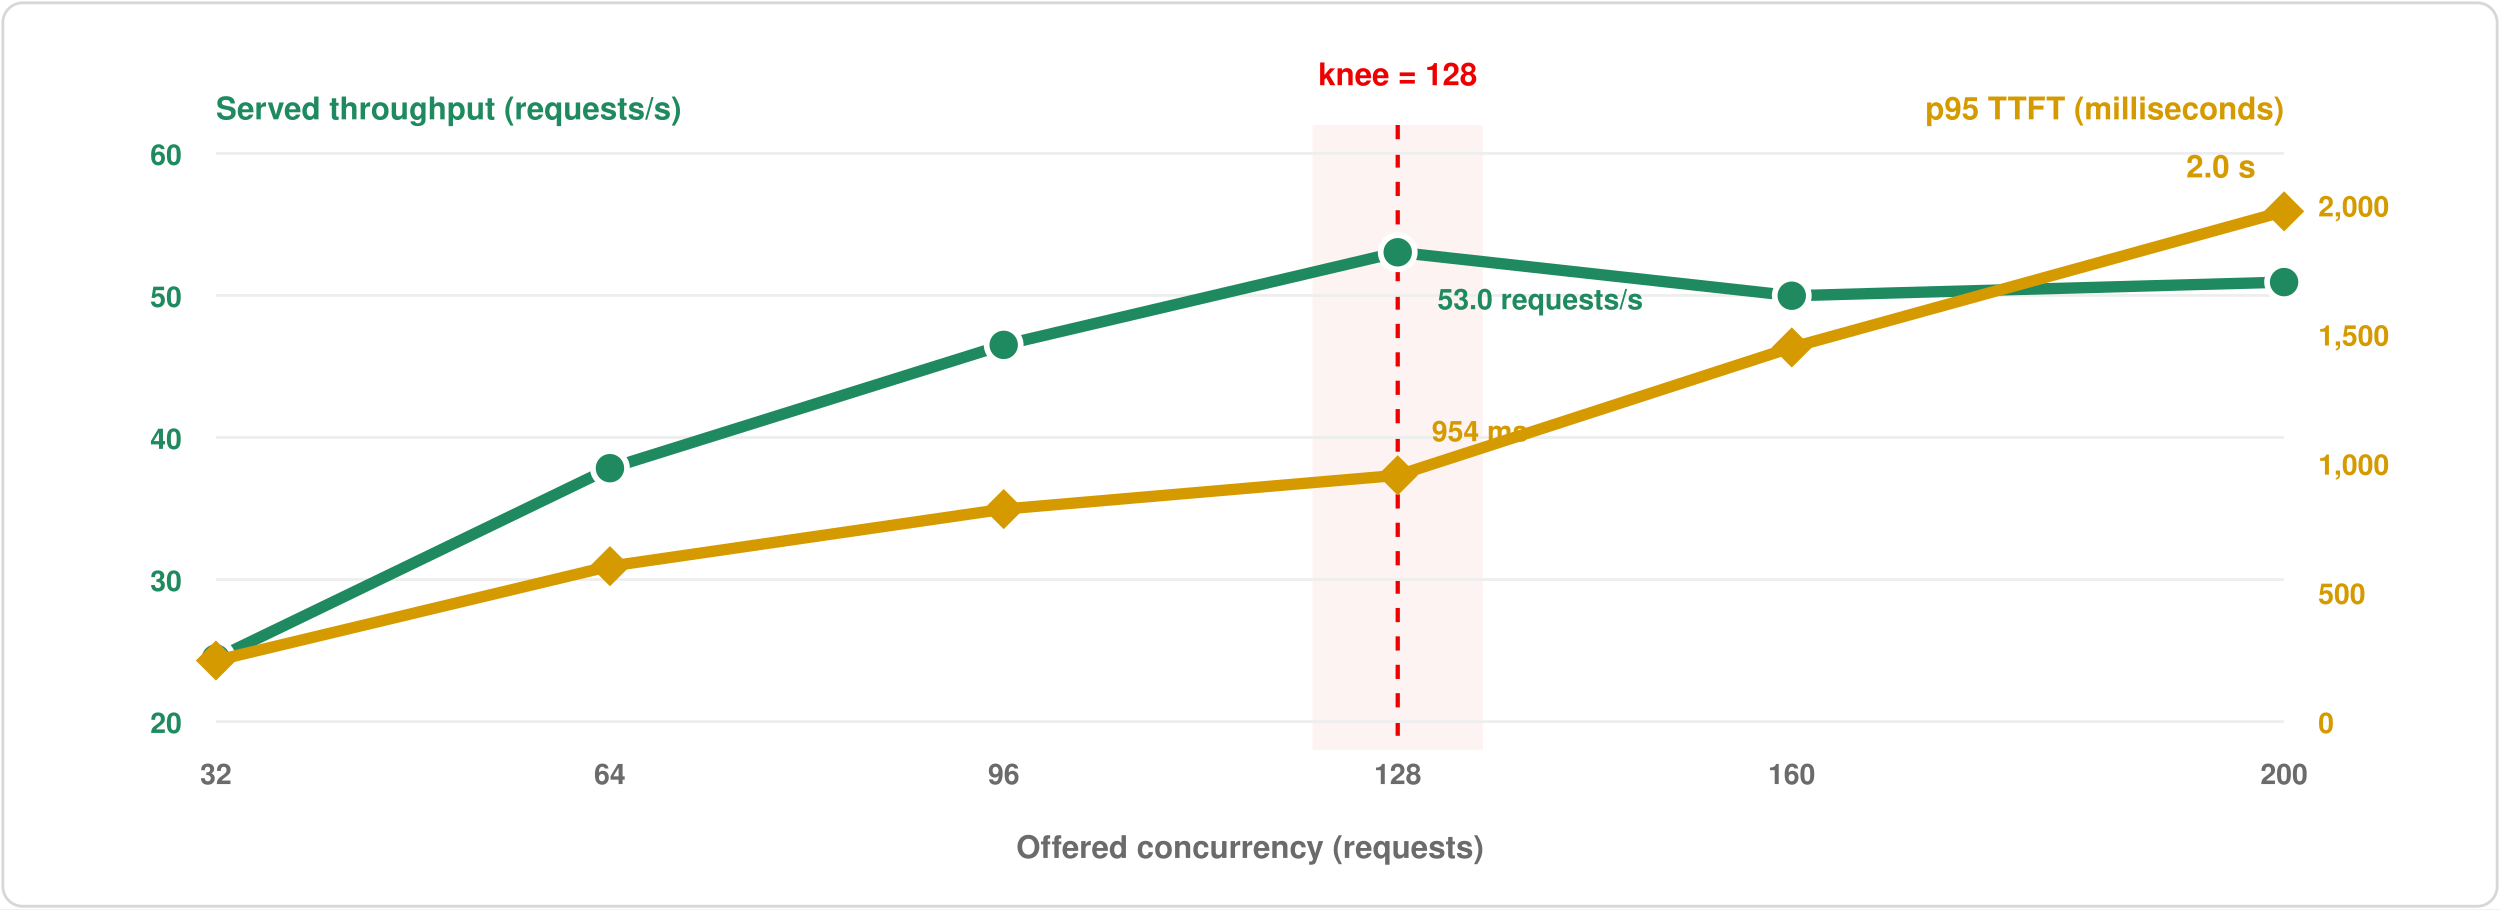
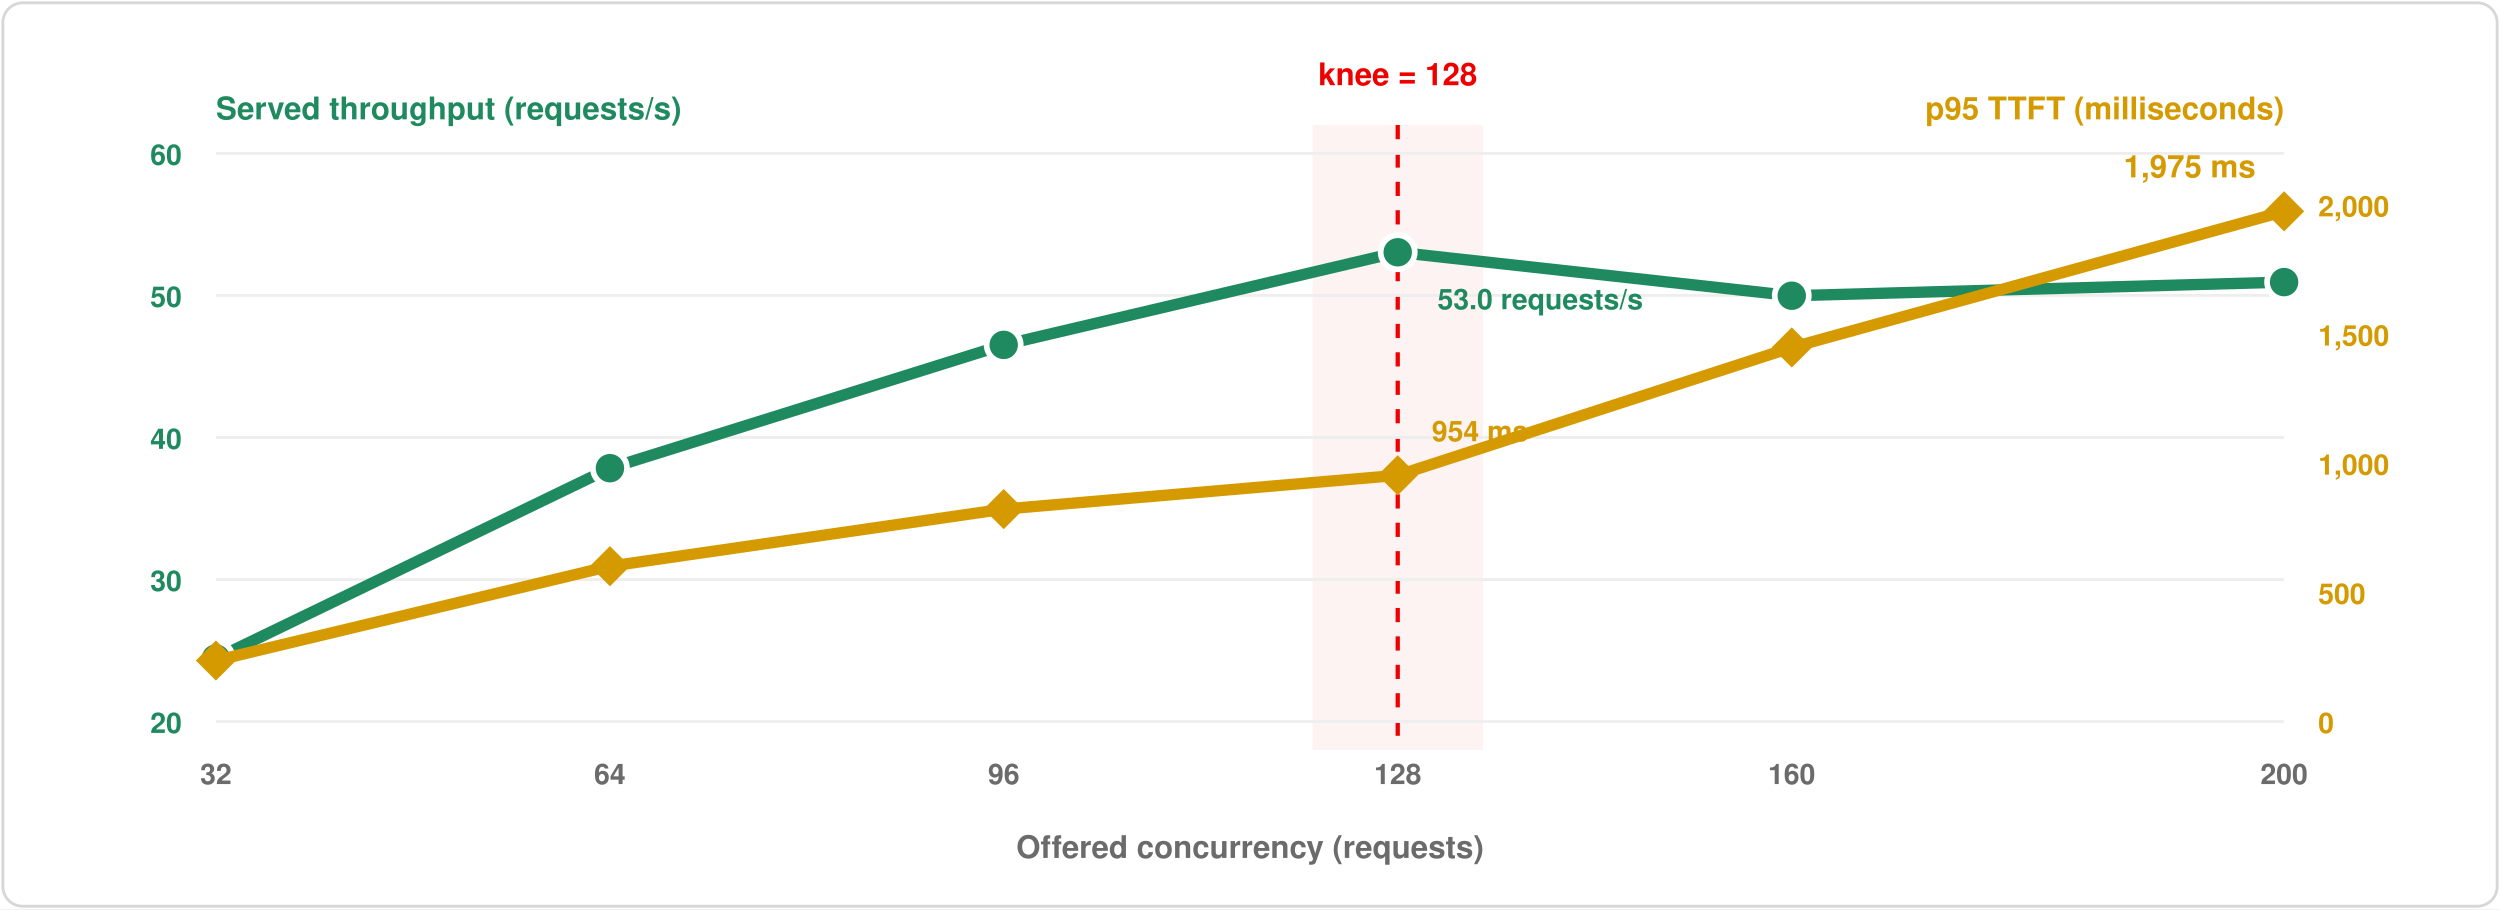
<svg xmlns="http://www.w3.org/2000/svg" viewBox="0 0 880 320" role="img" aria-label="Across two concurrency-sweep passes, served throughput peaked near 128 concurrent requests while p95 time to first token continued to rise at higher limits.">
  <rect width="880" height="320" fill="#ffffff" />
  <rect x="1" y="1" width="878" height="318" rx="7" fill="#ffffff" stroke="#d7d7d7" />
  <rect x="462.0" y="44.0" width="60" height="220.0" fill="#ee0000" opacity="0.05" />
  <line x1="492.0" y1="44.0" x2="492.0" y2="264.0" stroke="#ee0000" stroke-width="1.5" stroke-dasharray="5 5" />
  <text x="492.0" y="30" font-family="-apple-system,BlinkMacSystemFont,Segoe UI,Helvetica,Arial,sans-serif" font-size="11" font-weight="800" fill="#ee0000" text-anchor="middle">knee = 128</text>
  <line x1="76.0" y1="254.0" x2="804.0" y2="254.0" stroke="#eeeeee" />
  <text x="64.0" y="258.0" font-family="-apple-system,BlinkMacSystemFont,Segoe UI,Helvetica,Arial,sans-serif" font-size="10" font-weight="650" fill="#1f8a5f" text-anchor="end">20</text>
  <line x1="76.0" y1="204.0" x2="804.0" y2="204.0" stroke="#eeeeee" />
  <text x="64.0" y="208.0" font-family="-apple-system,BlinkMacSystemFont,Segoe UI,Helvetica,Arial,sans-serif" font-size="10" font-weight="650" fill="#1f8a5f" text-anchor="end">30</text>
  <line x1="76.0" y1="154.0" x2="804.0" y2="154.0" stroke="#eeeeee" />
  <text x="64.0" y="158.0" font-family="-apple-system,BlinkMacSystemFont,Segoe UI,Helvetica,Arial,sans-serif" font-size="10" font-weight="650" fill="#1f8a5f" text-anchor="end">40</text>
  <line x1="76.0" y1="104.0" x2="804.0" y2="104.0" stroke="#eeeeee" />
  <text x="64.0" y="108.0" font-family="-apple-system,BlinkMacSystemFont,Segoe UI,Helvetica,Arial,sans-serif" font-size="10" font-weight="650" fill="#1f8a5f" text-anchor="end">50</text>
  <line x1="76.0" y1="54.0" x2="804.0" y2="54.0" stroke="#eeeeee" />
  <text x="64.0" y="58.0" font-family="-apple-system,BlinkMacSystemFont,Segoe UI,Helvetica,Arial,sans-serif" font-size="10" font-weight="650" fill="#1f8a5f" text-anchor="end">60</text>
  <text x="816.0" y="258.0" font-family="-apple-system,BlinkMacSystemFont,Segoe UI,Helvetica,Arial,sans-serif" font-size="10" font-weight="650" fill="#d59a00" text-anchor="start">0</text>
  <text x="816.0" y="212.545" font-family="-apple-system,BlinkMacSystemFont,Segoe UI,Helvetica,Arial,sans-serif" font-size="10" font-weight="650" fill="#d59a00" text-anchor="start">500</text>
  <text x="816.0" y="167.091" font-family="-apple-system,BlinkMacSystemFont,Segoe UI,Helvetica,Arial,sans-serif" font-size="10" font-weight="650" fill="#d59a00" text-anchor="start">1,000</text>
  <text x="816.0" y="121.636" font-family="-apple-system,BlinkMacSystemFont,Segoe UI,Helvetica,Arial,sans-serif" font-size="10" font-weight="650" fill="#d59a00" text-anchor="start">1,500</text>
  <text x="816.0" y="76.182" font-family="-apple-system,BlinkMacSystemFont,Segoe UI,Helvetica,Arial,sans-serif" font-size="10" font-weight="650" fill="#d59a00" text-anchor="start">2,000</text>
  <text x="76.0" y="42" font-family="-apple-system,BlinkMacSystemFont,Segoe UI,Helvetica,Arial,sans-serif" font-size="11" font-weight="750" fill="#1f8a5f" text-anchor="start">Served throughput (requests/s)</text>
  <text x="804.0" y="42" font-family="-apple-system,BlinkMacSystemFont,Segoe UI,Helvetica,Arial,sans-serif" font-size="11" font-weight="750" fill="#d59a00" text-anchor="end">p95 TTFT (milliseconds)</text>
  <polyline points="76.0,231.8 214.7,164.8 353.3,121.4 492.0,88.8 630.7,104.1 804.0,99.3" fill="none" stroke="#1f8a5f" stroke-width="4" />
  <circle cx="76.0" cy="231.8" r="6" fill="#1f8a5f" stroke="#ffffff" stroke-width="2" />
  <circle cx="214.7" cy="164.8" r="6" fill="#1f8a5f" stroke="#ffffff" stroke-width="2" />
  <circle cx="353.3" cy="121.4" r="6" fill="#1f8a5f" stroke="#ffffff" stroke-width="2" />
  <circle cx="492.0" cy="88.8" r="6" fill="#1f8a5f" stroke="#ffffff" stroke-width="2" />
  <circle cx="630.7" cy="104.1" r="6" fill="#1f8a5f" stroke="#ffffff" stroke-width="2" />
  <circle cx="804.0" cy="99.3" r="6" fill="#1f8a5f" stroke="#ffffff" stroke-width="2" />
  <text x="506.0" y="108.847" font-family="-apple-system,BlinkMacSystemFont,Segoe UI,Helvetica,Arial,sans-serif" font-size="10" font-weight="800" fill="#1f8a5f" text-anchor="start">53.0 requests/s</text>
  <polyline points="76.0,232.5 214.7,199.3 353.3,179.2 492.0,167.3 630.7,122.3 804.0,74.4" fill="none" stroke="#d59a00" stroke-width="4" />
  <rect x="71.0" y="227.5" width="10" height="10" fill="#d59a00" transform="rotate(45 76.0 232.5)" />
  <rect x="209.7" y="194.3" width="10" height="10" fill="#d59a00" transform="rotate(45 214.7 199.3)" />
  <rect x="348.3" y="174.2" width="10" height="10" fill="#d59a00" transform="rotate(45 353.3 179.2)" />
  <rect x="487.0" y="162.3" width="10" height="10" fill="#d59a00" transform="rotate(45 492.0 167.3)" />
  <rect x="625.7" y="117.3" width="10" height="10" fill="#d59a00" transform="rotate(45 630.7 122.3)" />
  <rect x="799.0" y="69.4" width="10" height="10" fill="#d59a00" transform="rotate(45 804.0 74.4)" />
-   <text x="794.0" y="62.442" font-family="-apple-system,BlinkMacSystemFont,Segoe UI,Helvetica,Arial,sans-serif" font-size="11" font-weight="800" fill="#d59a00" text-anchor="end">2.0 s</text>
+   <text x="794.0" y="62.442" font-family="-apple-system,BlinkMacSystemFont,Segoe UI,Helvetica,Arial,sans-serif" font-size="11" font-weight="800" fill="#d59a00" text-anchor="end">1,975 ms</text>
  <text x="504.0" y="155.302" font-family="-apple-system,BlinkMacSystemFont,Segoe UI,Helvetica,Arial,sans-serif" font-size="10" font-weight="800" fill="#d59a00" text-anchor="start">954 ms</text>
  <text x="76.0" y="276" font-family="-apple-system,BlinkMacSystemFont,Segoe UI,Helvetica,Arial,sans-serif" font-size="10" font-weight="650" fill="#6b6b6b" text-anchor="middle">32</text>
  <text x="214.667" y="276" font-family="-apple-system,BlinkMacSystemFont,Segoe UI,Helvetica,Arial,sans-serif" font-size="10" font-weight="650" fill="#6b6b6b" text-anchor="middle">64</text>
  <text x="353.333" y="276" font-family="-apple-system,BlinkMacSystemFont,Segoe UI,Helvetica,Arial,sans-serif" font-size="10" font-weight="650" fill="#6b6b6b" text-anchor="middle">96</text>
  <text x="492.0" y="276" font-family="-apple-system,BlinkMacSystemFont,Segoe UI,Helvetica,Arial,sans-serif" font-size="10" font-weight="650" fill="#6b6b6b" text-anchor="middle">128</text>
  <text x="630.667" y="276" font-family="-apple-system,BlinkMacSystemFont,Segoe UI,Helvetica,Arial,sans-serif" font-size="10" font-weight="650" fill="#6b6b6b" text-anchor="middle">160</text>
  <text x="804.0" y="276" font-family="-apple-system,BlinkMacSystemFont,Segoe UI,Helvetica,Arial,sans-serif" font-size="10" font-weight="650" fill="#6b6b6b" text-anchor="middle">200</text>
  <text x="440.0" y="302" font-family="-apple-system,BlinkMacSystemFont,Segoe UI,Helvetica,Arial,sans-serif" font-size="11" font-weight="700" fill="#6b6b6b" text-anchor="middle">Offered concurrency (requests)</text>
</svg>
